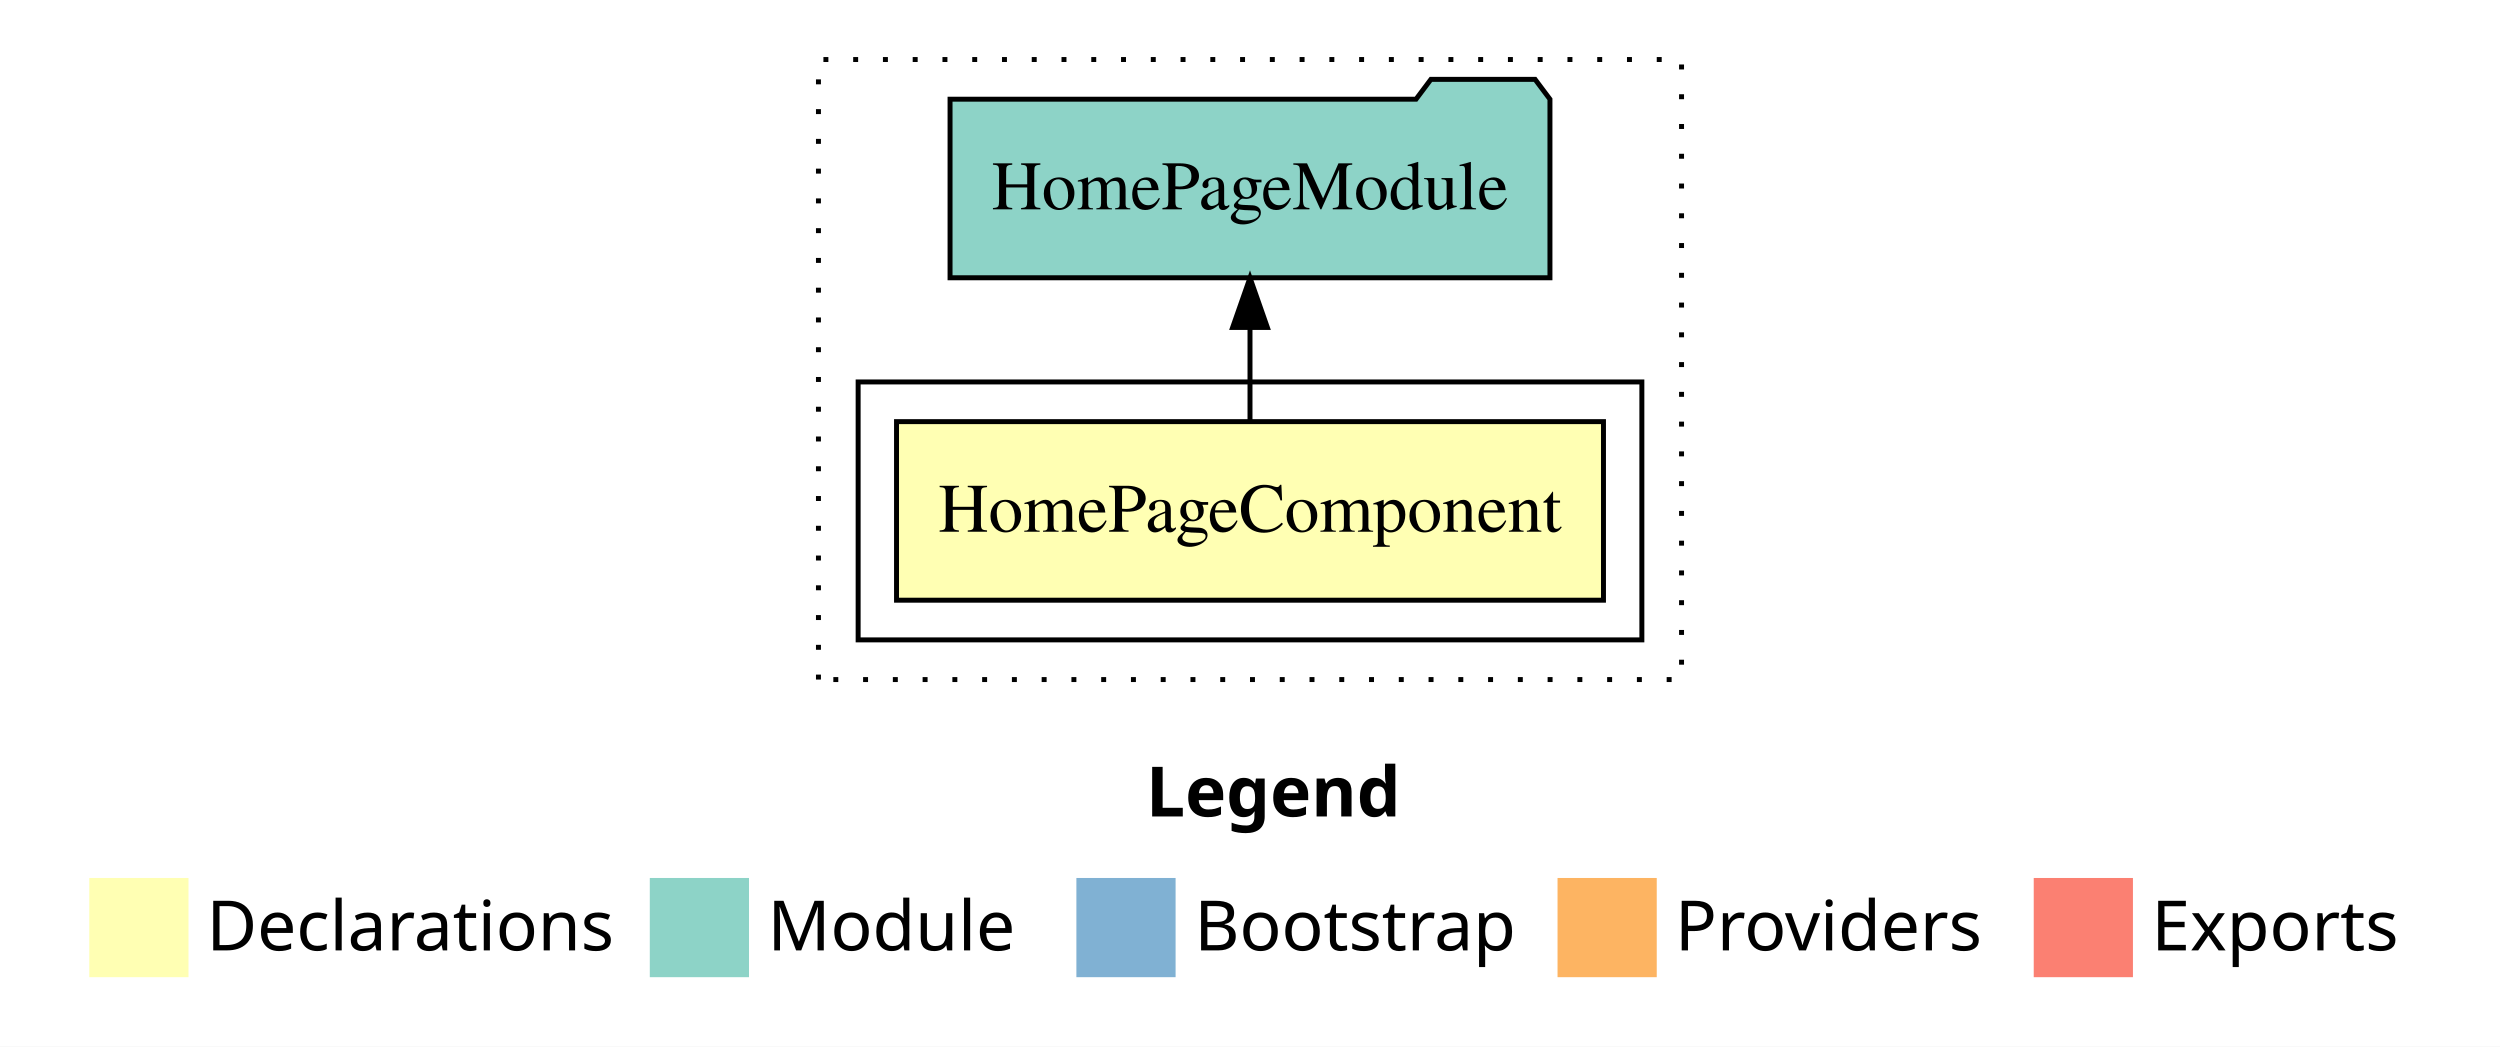
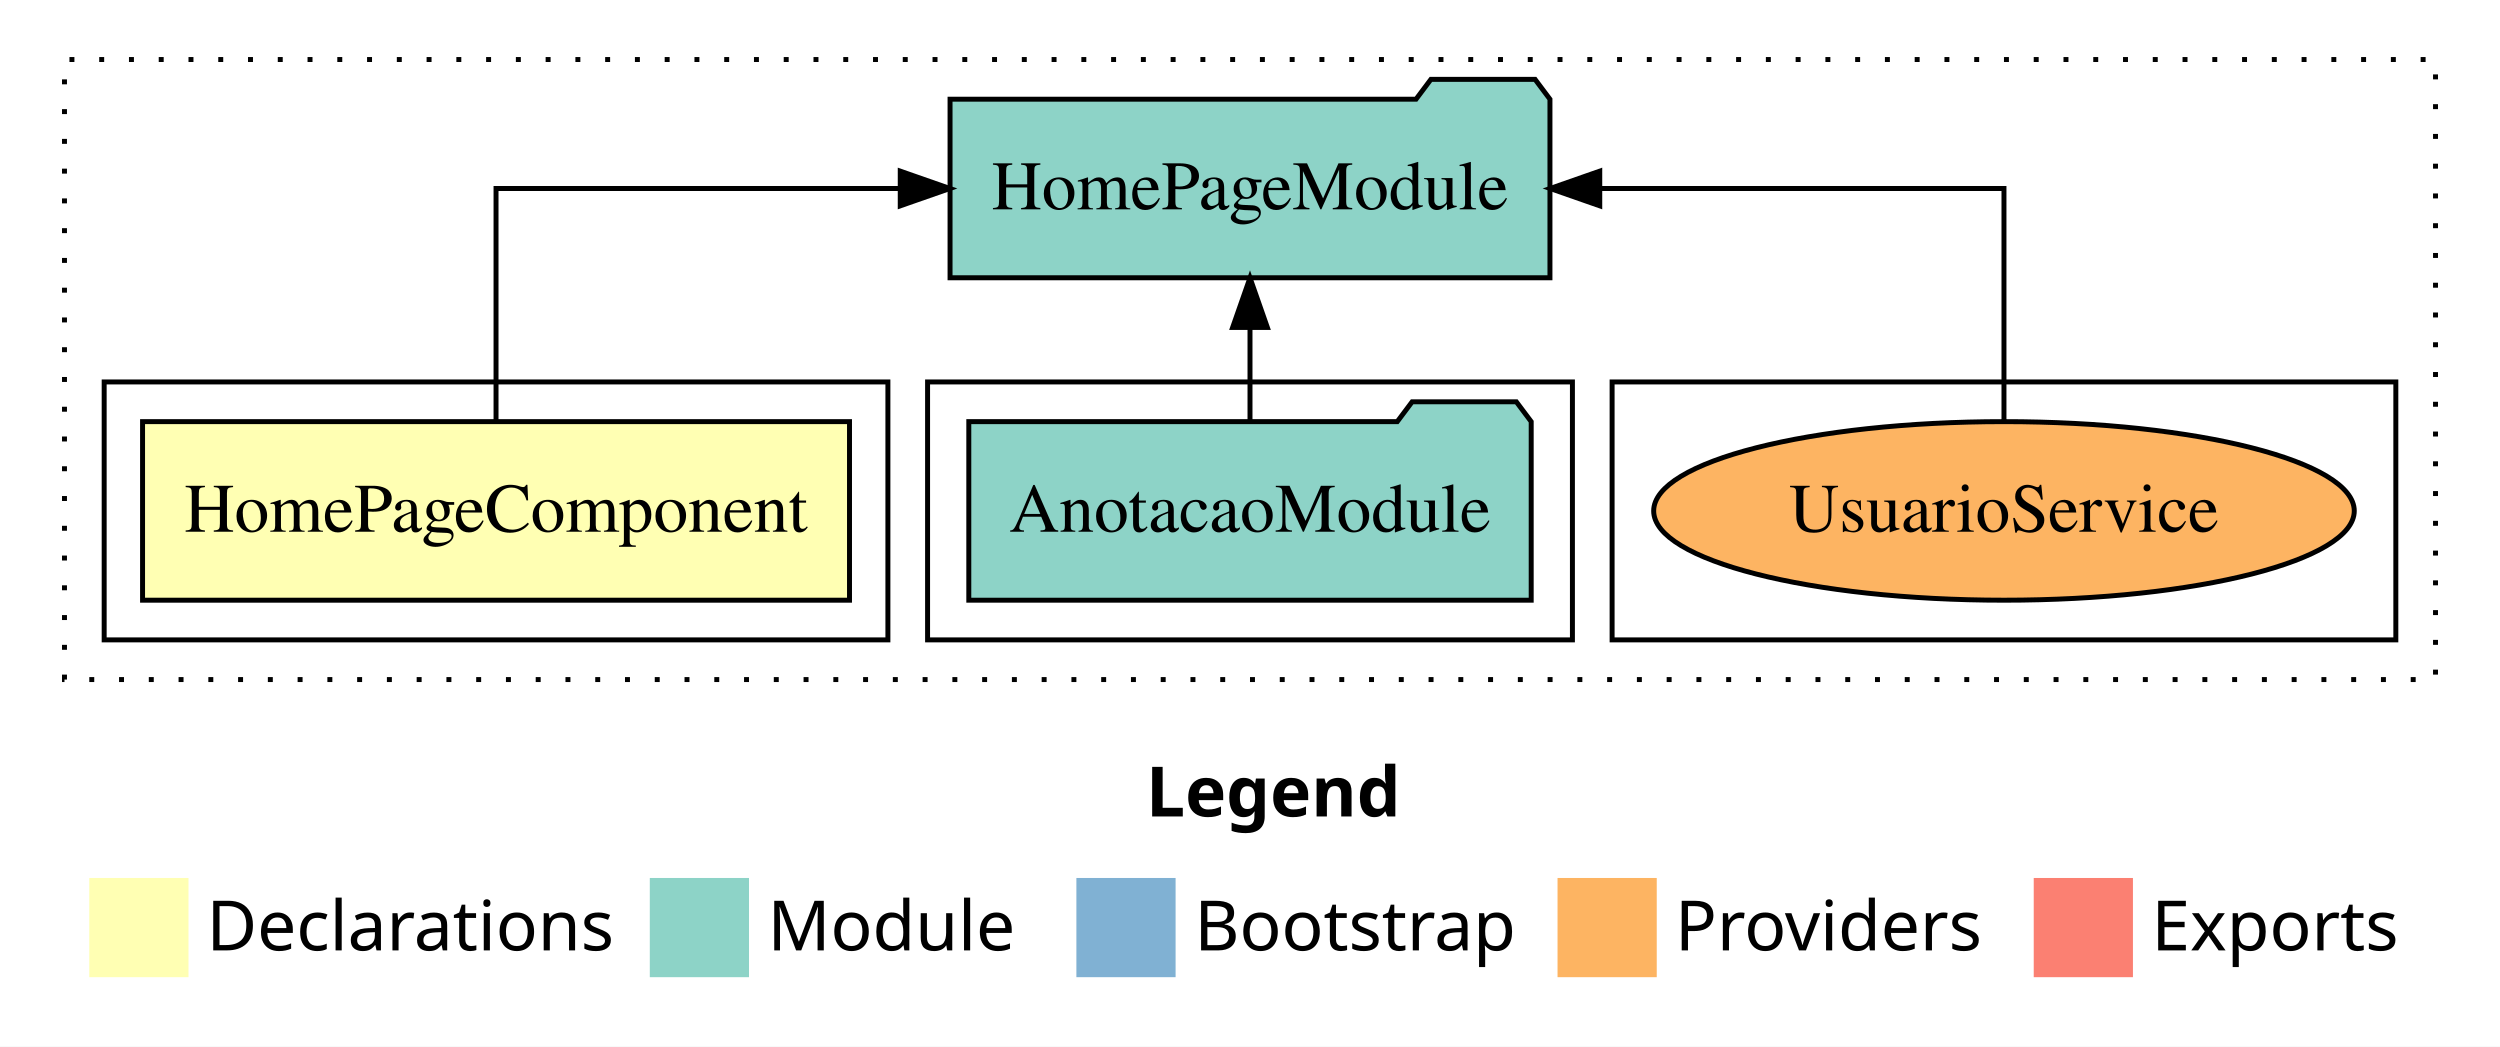
<svg xmlns="http://www.w3.org/2000/svg" width="504pt" height="211pt" viewBox="0.00 0.00 504.00 211.00">
  <g id="graph0" class="graph" transform="scale(1 1) rotate(0) translate(4 207)">
    <polygon fill="white" stroke="transparent" points="-4,4 -4,-207 500,-207 500,4 -4,4" />
    <text text-anchor="start" x="227.01" y="-42.4" font-family="Times-12" font-weight="bold" font-size="14.00">Legend</text>
    <polygon fill="#ffffb3" stroke="transparent" points="14,-10 14,-30 34,-30 34,-10 14,-10" />
    <text text-anchor="start" x="37.63" y="-15.4" font-family="Times-12" font-size="14.00">  Declarations</text>
    <polygon fill="#8dd3c7" stroke="transparent" points="127,-10 127,-30 147,-30 147,-10 127,-10" />
    <text text-anchor="start" x="150.73" y="-15.4" font-family="Times-12" font-size="14.00">  Module</text>
    <polygon fill="#80b1d3" stroke="transparent" points="213,-10 213,-30 233,-30 233,-10 213,-10" />
    <text text-anchor="start" x="236.78" y="-15.4" font-family="Times-12" font-size="14.00">  Bootstrap</text>
    <polygon fill="#fdb462" stroke="transparent" points="310,-10 310,-30 330,-30 330,-10 310,-10" />
    <text text-anchor="start" x="333.67" y="-15.4" font-family="Times-12" font-size="14.00">  Providers</text>
    <polygon fill="#fb8072" stroke="transparent" points="406,-10 406,-30 426,-30 426,-10 406,-10" />
    <text text-anchor="start" x="429.73" y="-15.4" font-family="Times-12" font-size="14.00">  Exports</text>
    <g id="clust1" class="cluster">
-       <polygon fill="none" stroke="black" stroke-dasharray="1,5" points="161,-70 161,-195 335,-195 335,-70 161,-70" />
+       <polygon fill="none" stroke="black" stroke-dasharray="1,5" points="9,-70 9,-195 487,-195 487,-70 9,-70" />
+     </g>
+     <g id="clust7" class="cluster">
+       <polygon fill="none" stroke="black" points="321,-78 321,-130 479,-130 479,-78 321,-78" />
+     </g>
+     <g id="clust4" class="cluster">
+       <polygon fill="none" stroke="black" points="183,-78 183,-130 313,-130 313,-78 183,-78" />
    </g>
    <g id="clust2" class="cluster">
-       <polygon fill="none" stroke="black" points="169,-78 169,-130 327,-130 327,-78 169,-78" />
+       <polygon fill="none" stroke="black" points="17,-78 17,-130 175,-130 175,-78 17,-78" />
    </g>
    <g id="node1" class="node">
-       <polygon fill="#ffffb3" stroke="black" points="319.26,-122 176.74,-122 176.74,-86 319.26,-86 319.26,-122" />
-       <text text-anchor="middle" x="248" y="-99.8" font-family="Times,serif" font-size="14.00">HomePageComponent</text>
+       <polygon fill="#ffffb3" stroke="black" points="167.26,-122 24.74,-122 24.74,-86 167.26,-86 167.26,-122" />
+       <text text-anchor="middle" x="96" y="-99.8" font-family="Times,serif" font-size="14.00">HomePageComponent</text>
    </g>
    <g id="node2" class="node">
      <polygon fill="#8dd3c7" stroke="black" points="308.47,-187 305.47,-191 284.47,-191 281.47,-187 187.53,-187 187.53,-151 308.47,-151 308.47,-187" />
      <text text-anchor="middle" x="248" y="-164.8" font-family="Times,serif" font-size="14.00">HomePageModule</text>
    </g>
    <g id="edge1" class="edge">
+       <path fill="none" stroke="black" d="M96,-122.11C96,-141.34 96,-169 96,-169 96,-169 177.49,-169 177.49,-169" />
+       <polygon fill="black" stroke="black" points="177.49,-172.5 187.49,-169 177.49,-165.5 177.49,-172.5" />
+     </g>
+     <g id="node3" class="node">
+       <polygon fill="#8dd3c7" stroke="black" points="304.69,-122 301.69,-126 280.69,-126 277.69,-122 191.31,-122 191.31,-86 304.69,-86 304.69,-122" />
+       <text text-anchor="middle" x="248" y="-99.8" font-family="Times,serif" font-size="14.00">AnotacaoModule</text>
+     </g>
+     <g id="edge2" class="edge">
      <path fill="none" stroke="black" d="M248,-122.11C248,-122.11 248,-140.99 248,-140.99" />
      <polygon fill="black" stroke="black" points="244.5,-140.99 248,-150.99 251.5,-140.99 244.5,-140.99" />
    </g>
+     <g id="node4" class="node">
+       <ellipse fill="#fdb462" stroke="black" cx="400" cy="-104" rx="70.62" ry="18" />
+       <text text-anchor="middle" x="400" y="-99.8" font-family="Times,serif" font-size="14.00">UsuarioService</text>
+     </g>
+     <g id="edge3" class="edge">
+       <path fill="none" stroke="black" d="M400,-122.11C400,-141.34 400,-169 400,-169 400,-169 318.51,-169 318.51,-169" />
+       <polygon fill="black" stroke="black" points="318.51,-165.5 308.51,-169 318.51,-172.5 318.51,-165.5" />
+     </g>
  </g>
</svg>
